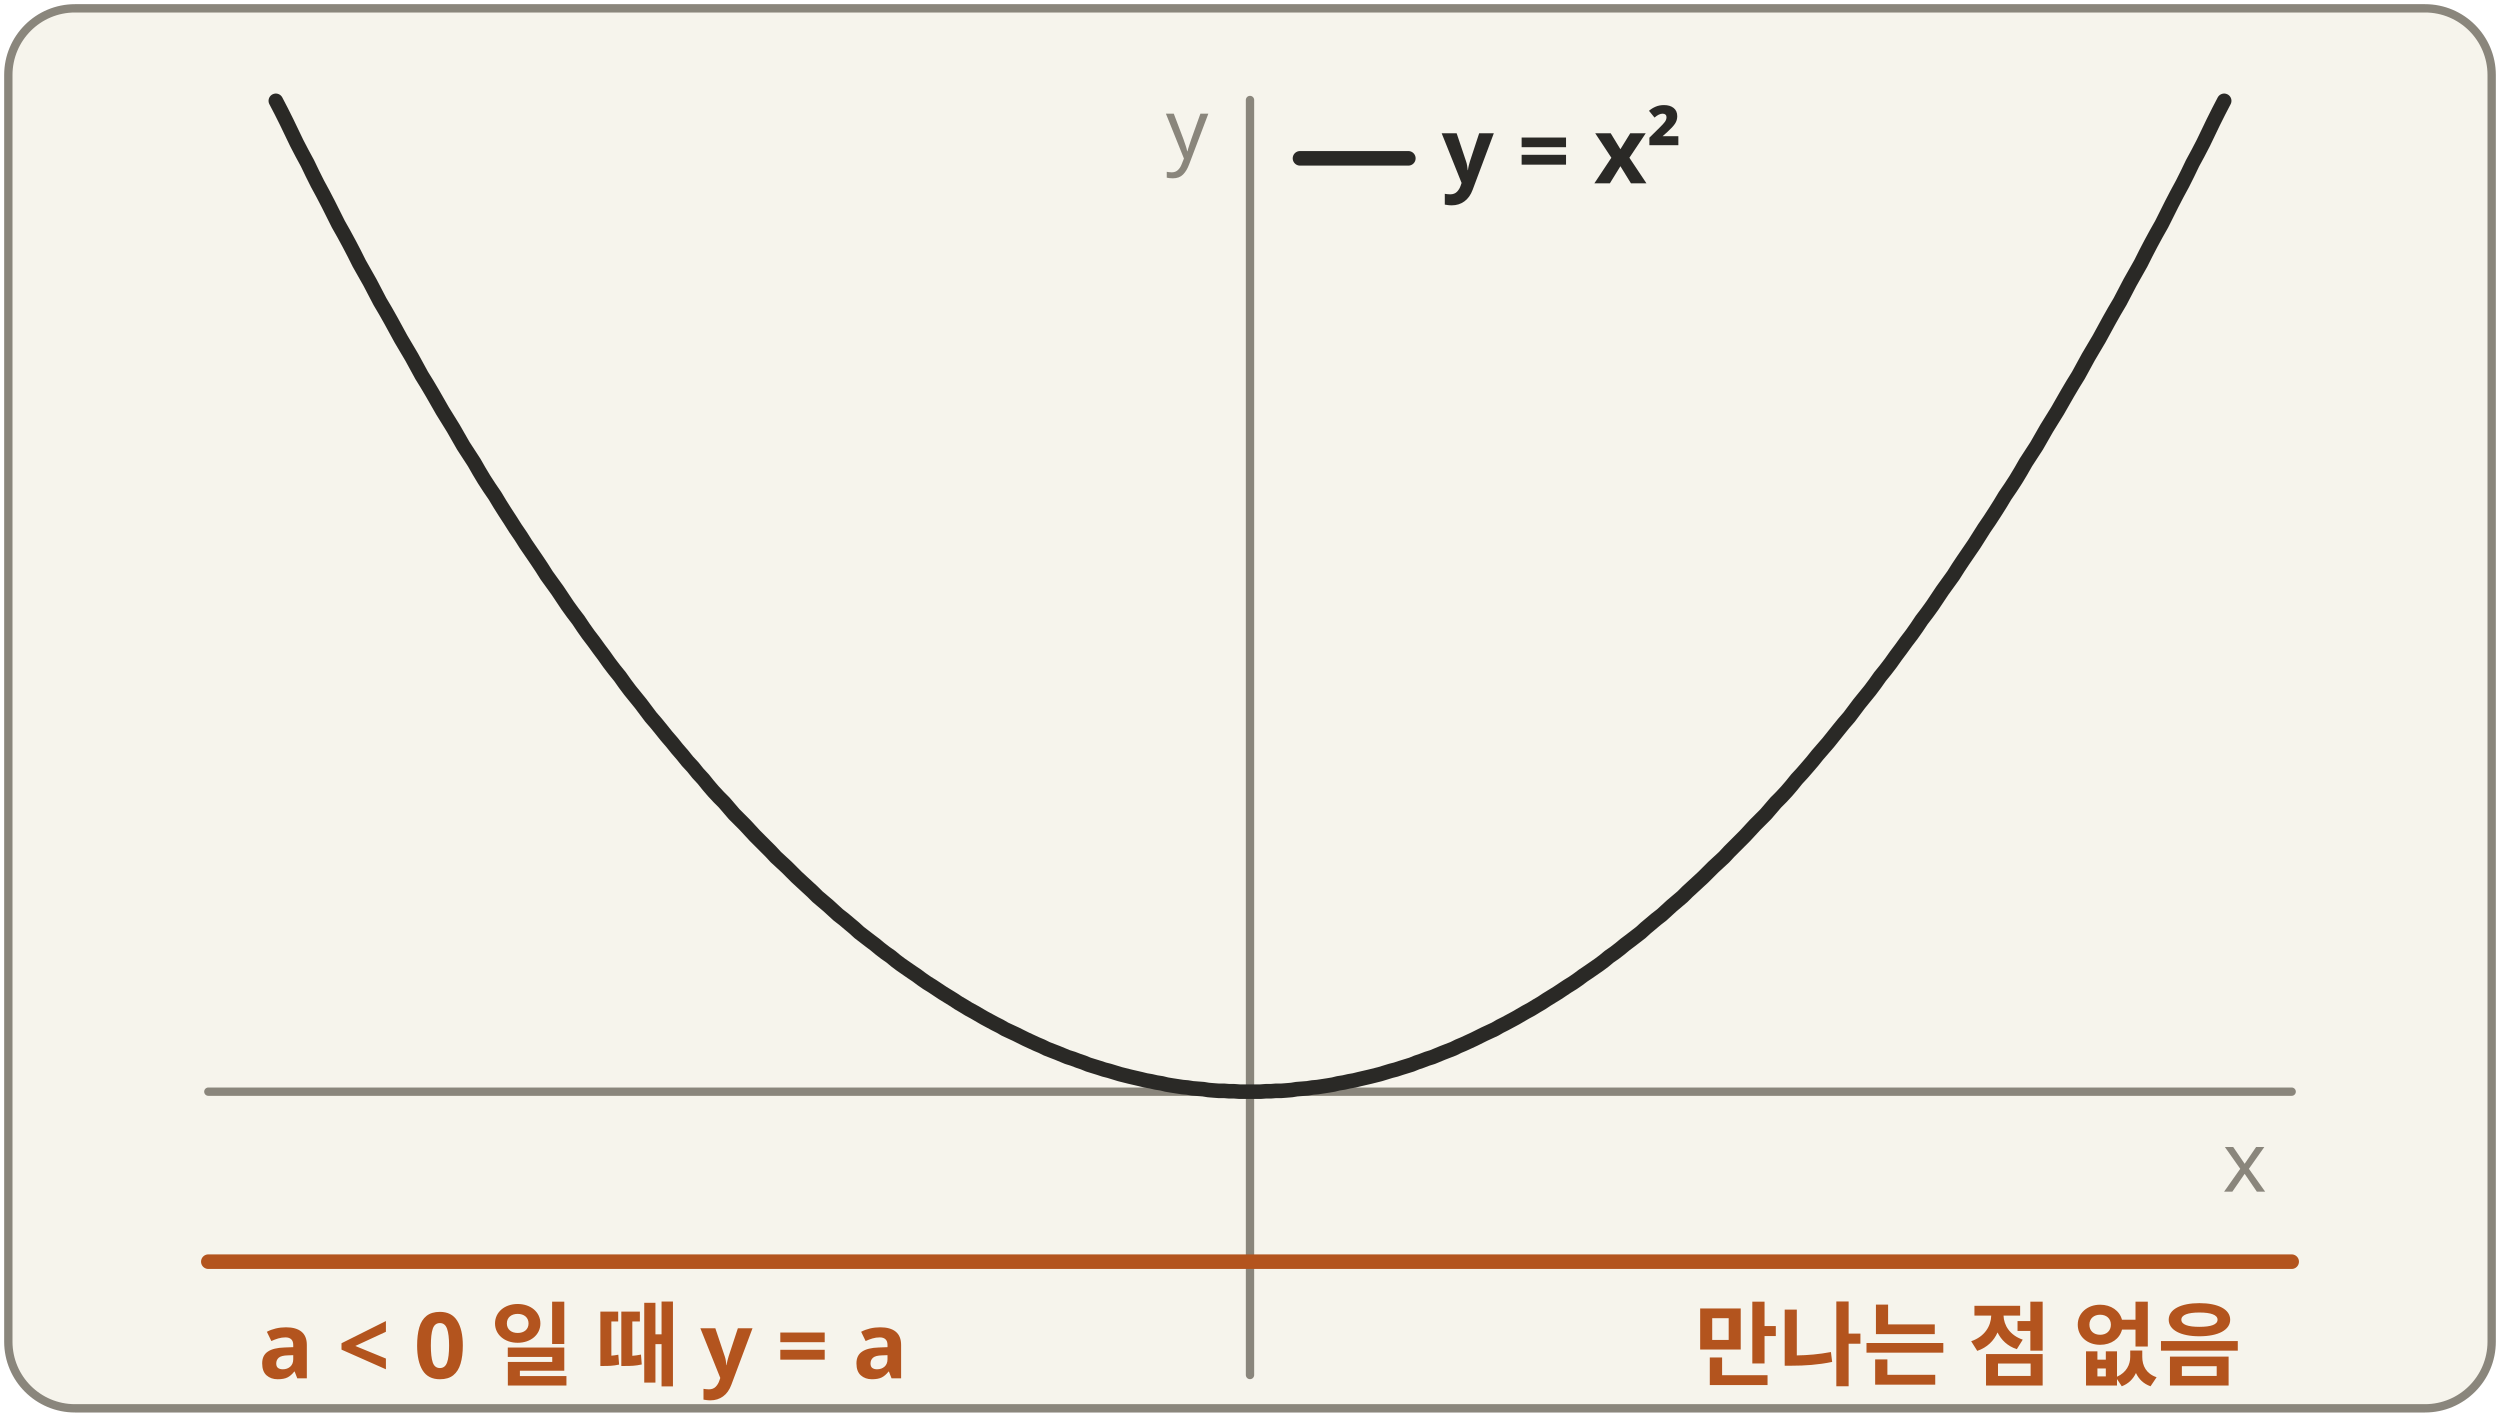
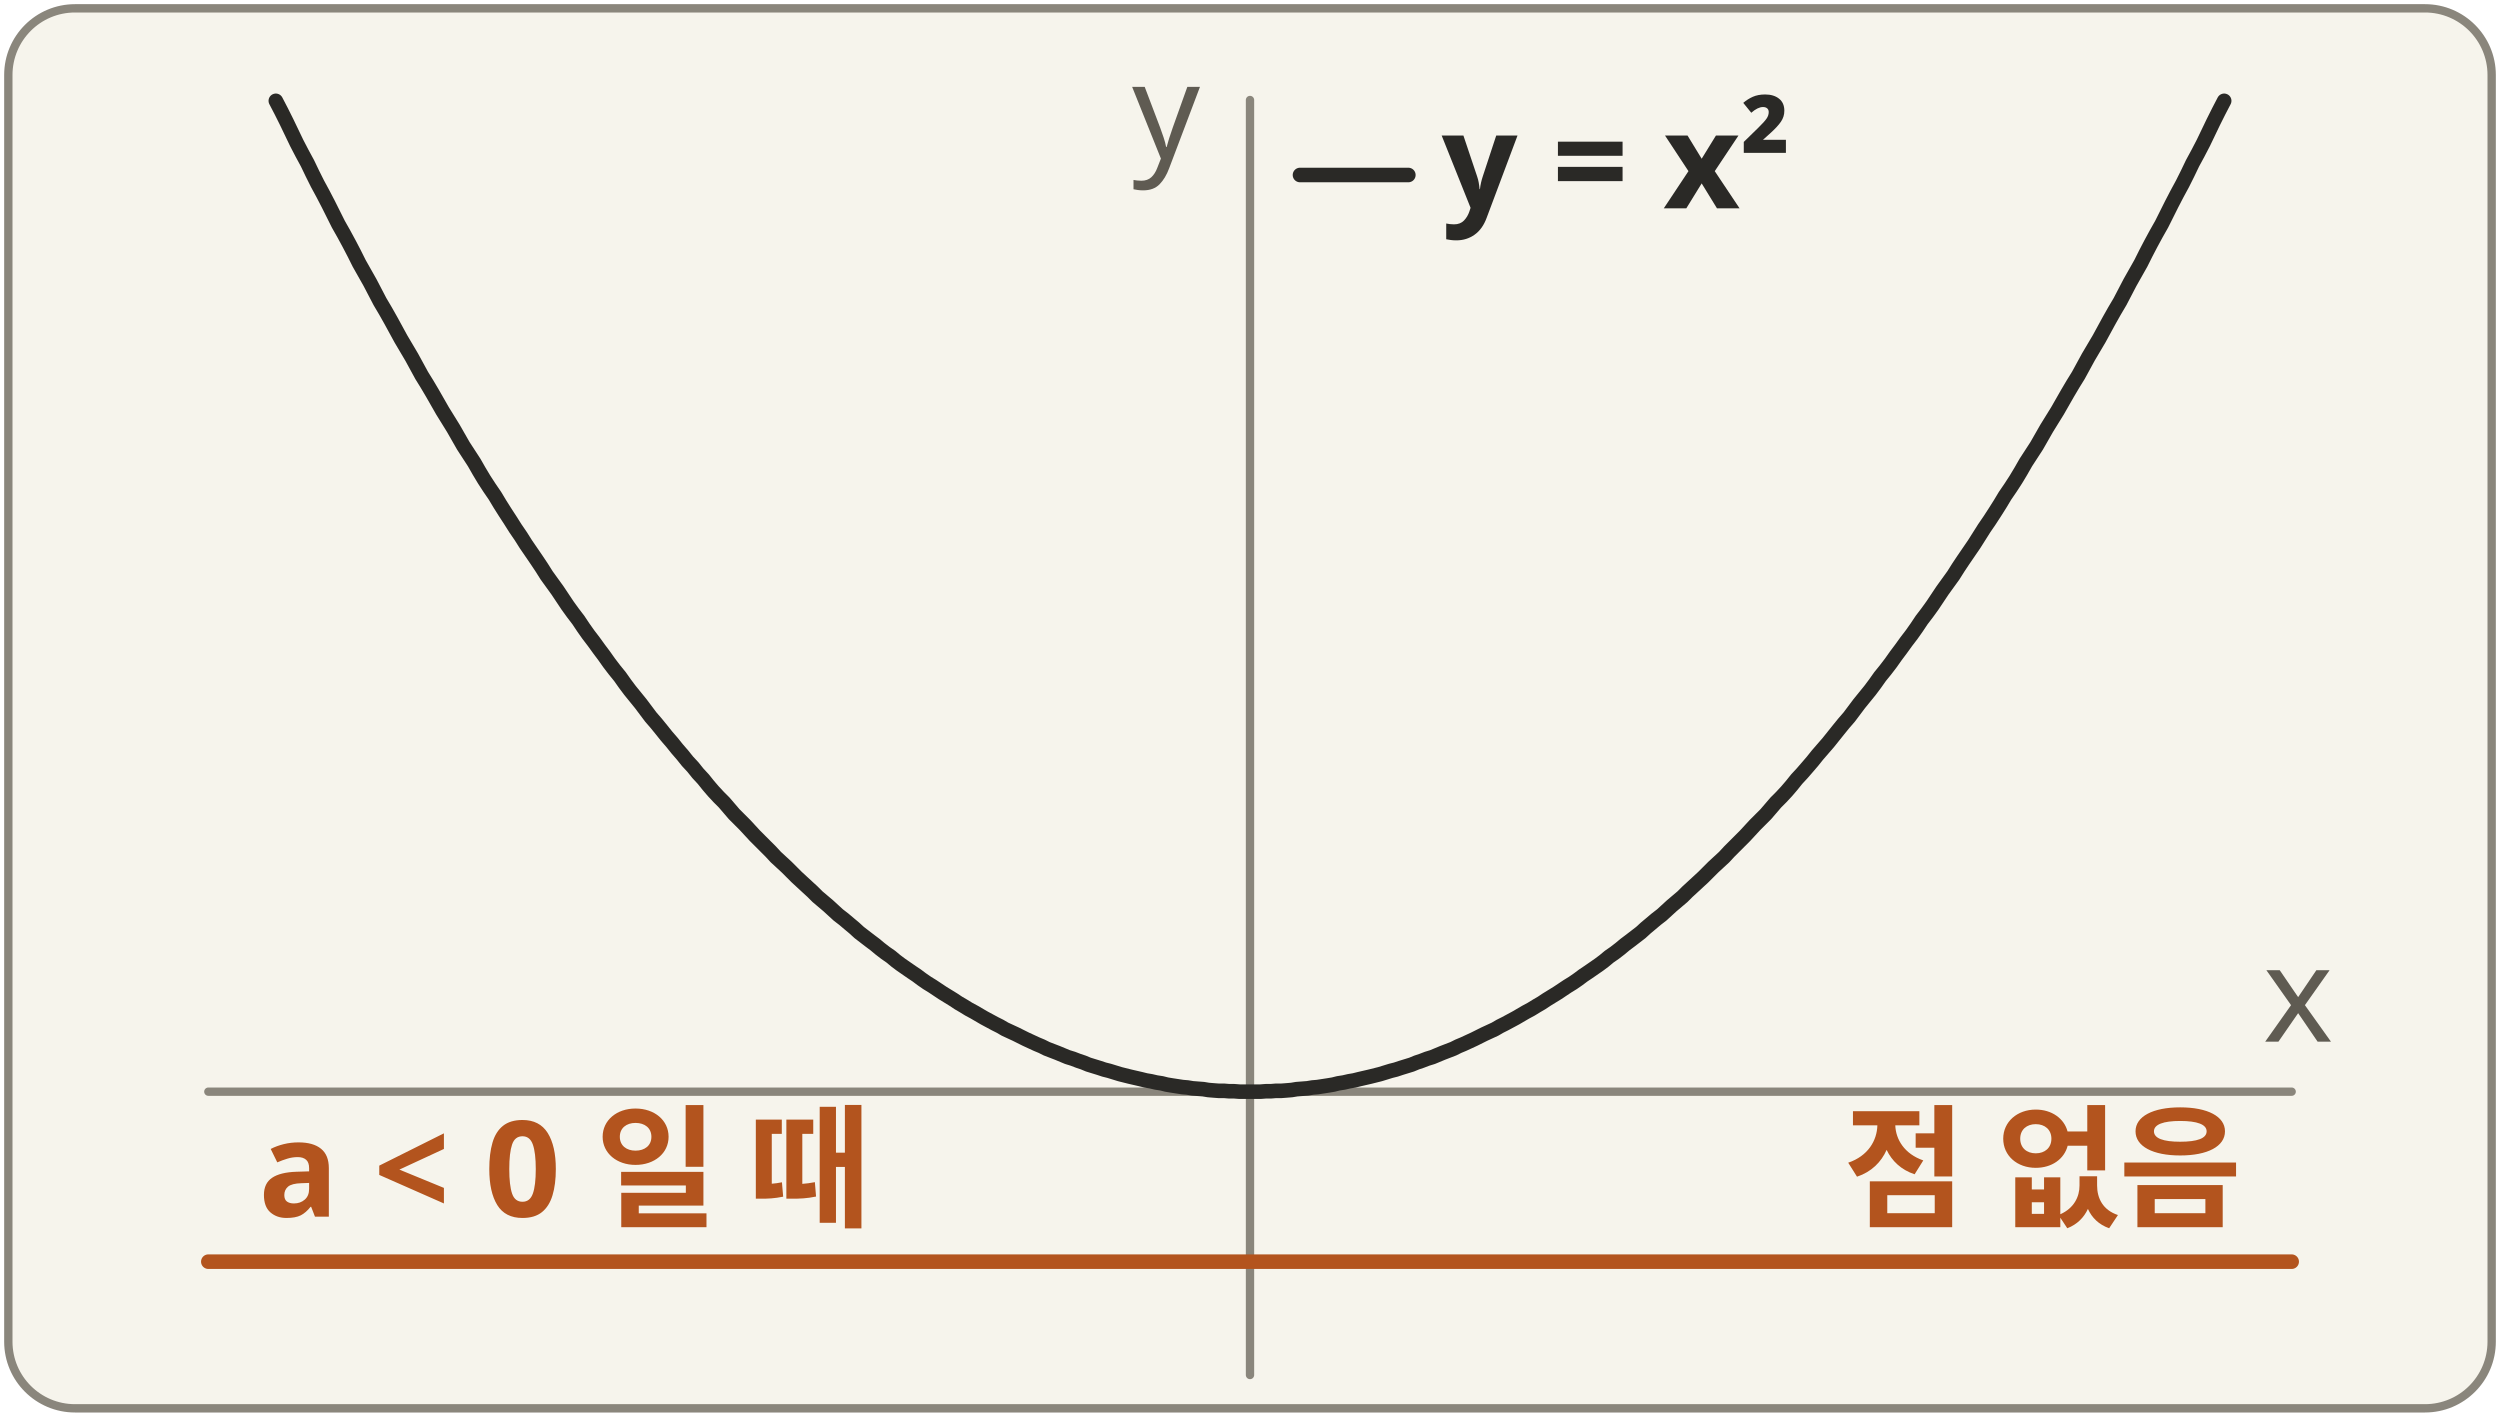
<svg xmlns="http://www.w3.org/2000/svg" viewBox="0 0 600 340" fill="none" stroke="#2a2926" stroke-width="3" stroke-linecap="round" stroke-linejoin="round">
  <defs>
    <marker id="ar" viewBox="0 0 10 10" refX="8" refY="5" markerWidth="7" markerHeight="7" orient="auto-start-reverse">
      <path d="M 0 0 L 10 5 L 0 10 z" fill="#2a2926" stroke="none" />
    </marker>
  </defs>
  <rect x="2" y="2" width="596" height="336" rx="16" fill="#f6f4ec" stroke="#8a867c" stroke-width="2" />
  <line x1="50" y1="262" x2="550" y2="262" stroke="#8a867c" stroke-width="2" />
  <line x1="300" y1="330" x2="300" y2="24.0" stroke="#8a867c" stroke-width="2" />
-   <text x="544" y="286" text-anchor="end" font-family="sans-serif" font-size="20" font-weight="500" fill="#8a867c" stroke="none">x</text>
-   <text x="290" y="38.0" text-anchor="end" font-family="sans-serif" font-size="20" font-weight="500" fill="#8a867c" stroke="none">y</text>
  <path d="M 66.2 24.2 L 67.5 26.7 L 68.8 29.3 L 70.0 31.8 L 71.2 34.3 L 72.5 36.8 L 73.8 39.2 L 75.0 41.7 L 76.2 44.1 L 77.5 46.5 L 78.8 49.0 L 80.0 51.4 L 81.2 53.8 L 82.5 56.1 L 83.8 58.5 L 85.0 60.8 L 86.2 63.2 L 87.5 65.5 L 88.8 67.8 L 90.0 70.1 L 91.2 72.4 L 92.5 74.6 L 93.8 76.9 L 95.0 79.1 L 96.2 81.3 L 97.5 83.5 L 98.8 85.7 L 100.0 87.9 L 101.2 90.1 L 102.5 92.2 L 103.8 94.4 L 105.0 96.5 L 106.2 98.6 L 107.5 100.7 L 108.8 102.8 L 110.0 104.9 L 111.2 107.0 L 112.5 109.0 L 113.8 111.0 L 115.0 113.1 L 116.2 115.1 L 117.5 117.1 L 118.8 119.0 L 120.0 121.0 L 121.2 122.9 L 122.5 124.9 L 123.7 126.8 L 125.0 128.7 L 126.2 130.6 L 127.5 132.5 L 128.8 134.4 L 130.0 136.2 L 131.2 138.1 L 132.5 139.9 L 133.8 141.7 L 135.0 143.5 L 136.2 145.3 L 137.5 147.1 L 138.8 148.8 L 140.0 150.6 L 141.2 152.3 L 142.5 154.0 L 143.8 155.8 L 145.0 157.4 L 146.2 159.1 L 147.5 160.8 L 148.8 162.4 L 150.0 164.1 L 151.2 165.7 L 152.5 167.3 L 153.8 168.9 L 155.0 170.5 L 156.2 172.1 L 157.5 173.6 L 158.8 175.2 L 160.0 176.7 L 161.3 178.2 L 162.5 179.7 L 163.8 181.2 L 165.0 182.7 L 166.3 184.1 L 167.5 185.6 L 168.8 187.0 L 170.0 188.5 L 171.2 189.9 L 172.5 191.3 L 173.8 192.6 L 175.0 194.0 L 176.2 195.4 L 177.5 196.7 L 178.8 198.0 L 180.0 199.3 L 181.2 200.6 L 182.5 201.9 L 183.8 203.2 L 185.0 204.4 L 186.2 205.7 L 187.5 206.9 L 188.8 208.1 L 190.0 209.3 L 191.2 210.5 L 192.5 211.7 L 193.8 212.9 L 195.0 214.0 L 196.2 215.2 L 197.5 216.3 L 198.8 217.4 L 200.0 218.5 L 201.2 219.6 L 202.5 220.6 L 203.8 221.7 L 205.0 222.7 L 206.2 223.8 L 207.5 224.8 L 208.8 225.8 L 210.0 226.7 L 211.2 227.7 L 212.5 228.7 L 213.8 229.6 L 215.0 230.6 L 216.2 231.5 L 217.5 232.4 L 218.8 233.3 L 220.0 234.1 L 221.2 235.0 L 222.5 235.9 L 223.8 236.7 L 225.0 237.5 L 226.2 238.3 L 227.5 239.1 L 228.8 239.9 L 230.0 240.7 L 231.2 241.4 L 232.5 242.2 L 233.8 242.9 L 235.0 243.6 L 236.2 244.3 L 237.5 245.0 L 238.8 245.7 L 240.0 246.3 L 241.2 247.0 L 242.5 247.6 L 243.8 248.2 L 245.0 248.8 L 246.2 249.4 L 247.5 250.0 L 248.8 250.6 L 250.0 251.1 L 251.2 251.7 L 252.5 252.2 L 253.8 252.7 L 255.0 253.2 L 256.2 253.7 L 257.5 254.1 L 258.8 254.6 L 260.0 255.0 L 261.2 255.5 L 262.5 255.9 L 263.8 256.3 L 265.0 256.7 L 266.2 257.0 L 267.5 257.4 L 268.8 257.8 L 270.0 258.1 L 271.2 258.4 L 272.5 258.7 L 273.8 259.0 L 275.0 259.3 L 276.2 259.5 L 277.5 259.8 L 278.8 260.0 L 280.0 260.3 L 281.2 260.5 L 282.5 260.7 L 283.8 260.9 L 285.0 261.0 L 286.2 261.2 L 287.5 261.3 L 288.8 261.4 L 290.0 261.6 L 291.2 261.7 L 292.5 261.8 L 293.8 261.8 L 295.0 261.9 L 296.2 261.9 L 297.5 262.0 L 298.8 262.0 L 300.0 262.0 L 301.2 262.0 L 302.5 262.0 L 303.8 261.9 L 305.0 261.9 L 306.2 261.8 L 307.5 261.8 L 308.8 261.7 L 310.0 261.6 L 311.2 261.4 L 312.5 261.3 L 313.8 261.2 L 315.0 261.0 L 316.2 260.9 L 317.5 260.7 L 318.8 260.5 L 320.0 260.3 L 321.2 260.0 L 322.5 259.8 L 323.8 259.5 L 325.0 259.3 L 326.2 259.0 L 327.5 258.7 L 328.8 258.4 L 330.0 258.1 L 331.2 257.8 L 332.5 257.4 L 333.8 257.0 L 335.0 256.7 L 336.2 256.3 L 337.5 255.9 L 338.8 255.5 L 340.0 255.0 L 341.2 254.6 L 342.5 254.1 L 343.8 253.7 L 345.0 253.2 L 346.2 252.7 L 347.5 252.2 L 348.8 251.7 L 350.0 251.1 L 351.2 250.6 L 352.5 250.0 L 353.8 249.4 L 355.0 248.8 L 356.2 248.2 L 357.5 247.6 L 358.8 247.0 L 360.0 246.3 L 361.2 245.7 L 362.5 245.0 L 363.8 244.3 L 365.0 243.6 L 366.2 242.9 L 367.5 242.2 L 368.8 241.4 L 370.0 240.7 L 371.2 239.9 L 372.5 239.1 L 373.8 238.3 L 375.0 237.5 L 376.2 236.7 L 377.5 235.9 L 378.8 235.0 L 380.0 234.1 L 381.2 233.3 L 382.5 232.4 L 383.8 231.5 L 385.0 230.6 L 386.2 229.6 L 387.5 228.7 L 388.8 227.7 L 390.0 226.7 L 391.2 225.8 L 392.5 224.8 L 393.8 223.8 L 395.0 222.7 L 396.2 221.7 L 397.5 220.6 L 398.8 219.6 L 400.0 218.5 L 401.2 217.4 L 402.5 216.3 L 403.8 215.2 L 405.0 214.0 L 406.2 212.9 L 407.5 211.7 L 408.8 210.5 L 410.0 209.3 L 411.2 208.1 L 412.5 206.9 L 413.8 205.7 L 415.0 204.4 L 416.2 203.2 L 417.5 201.9 L 418.8 200.6 L 420.0 199.3 L 421.2 198.0 L 422.5 196.7 L 423.8 195.4 L 425.0 194.0 L 426.2 192.6 L 427.5 191.3 L 428.8 189.9 L 430.0 188.5 L 431.2 187.0 L 432.5 185.6 L 433.8 184.1 L 435.0 182.7 L 436.2 181.2 L 437.5 179.7 L 438.8 178.2 L 440.0 176.7 L 441.2 175.2 L 442.5 173.6 L 443.8 172.1 L 445.0 170.5 L 446.2 168.9 L 447.5 167.3 L 448.8 165.7 L 450.0 164.1 L 451.2 162.4 L 452.5 160.8 L 453.8 159.1 L 455.0 157.4 L 456.2 155.8 L 457.5 154.0 L 458.8 152.3 L 460.0 150.6 L 461.2 148.8 L 462.5 147.1 L 463.8 145.3 L 465.0 143.5 L 466.2 141.7 L 467.5 139.9 L 468.8 138.1 L 470.0 136.2 L 471.2 134.4 L 472.5 132.5 L 473.8 130.6 L 475.0 128.7 L 476.2 126.8 L 477.5 124.9 L 478.8 122.9 L 480.0 121.0 L 481.2 119.0 L 482.5 117.1 L 483.8 115.1 L 485.0 113.1 L 486.2 111.0 L 487.5 109.0 L 488.8 107.0 L 490.0 104.9 L 491.2 102.8 L 492.5 100.7 L 493.8 98.6 L 495.0 96.5 L 496.2 94.4 L 497.5 92.2 L 498.8 90.1 L 500.0 87.9 L 501.2 85.7 L 502.5 83.5 L 503.8 81.3 L 505.0 79.1 L 506.2 76.9 L 507.5 74.6 L 508.8 72.4 L 510.0 70.1 L 511.2 67.8 L 512.5 65.5 L 513.8 63.2 L 515.0 60.8 L 516.2 58.5 L 517.5 56.1 L 518.8 53.8 L 520.0 51.4 L 521.2 49.0 L 522.5 46.5 L 523.8 44.1 L 525.0 41.7 L 526.2 39.2 L 527.5 36.8 L 528.8 34.3 L 530.0 31.8 L 531.2 29.3 L 532.5 26.7 L 533.8 24.2" stroke="#2a2926" stroke-width="3.5" />
  <line x1="50" y1="302.8" x2="550" y2="302.8" stroke="#b3541e" stroke-width="3.5" />
-   <text x="62" y="330.8" text-anchor="start" font-family="sans-serif" font-size="22" font-weight="700" fill="#b3541e" stroke="none">a &lt; 0 일 때 y = a</text>
-   <text x="538" y="330.8" text-anchor="end" font-family="sans-serif" font-size="22" font-weight="700" fill="#b3541e" stroke="none">만나는 점 없음</text>
-   <line x1="312" y1="38" x2="338" y2="38" stroke="#2a2926" stroke-width="3.5" />
-   <text x="346" y="44" text-anchor="start" font-family="sans-serif" font-size="22" font-weight="700" fill="#2a2926" stroke="none">y = x²</text>
+   <line x1="312" y1="42" x2="338" y2="42" stroke="#2a2926" stroke-width="3.5" />
+   <text x="560" y="250" text-anchor="end" font-family="sans-serif" font-size="32" font-weight="500" fill="#5f5b52" stroke="none">x</text>
+   <text x="288" y="38" text-anchor="end" font-family="sans-serif" font-size="32" font-weight="500" fill="#5f5b52" stroke="none">y</text>
+   <text x="62" y="292" text-anchor="start" font-family="sans-serif" font-size="32" font-weight="700" fill="#b3541e" stroke="none">a &lt; 0 일 때</text>
+   <text x="538" y="292" text-anchor="end" font-family="sans-serif" font-size="32" font-weight="700" fill="#b3541e" stroke="none">점 없음</text>
+   <text x="346" y="50" text-anchor="start" font-family="sans-serif" font-size="32" font-weight="700" fill="#2a2926" stroke="none">y = x²</text>
</svg>
